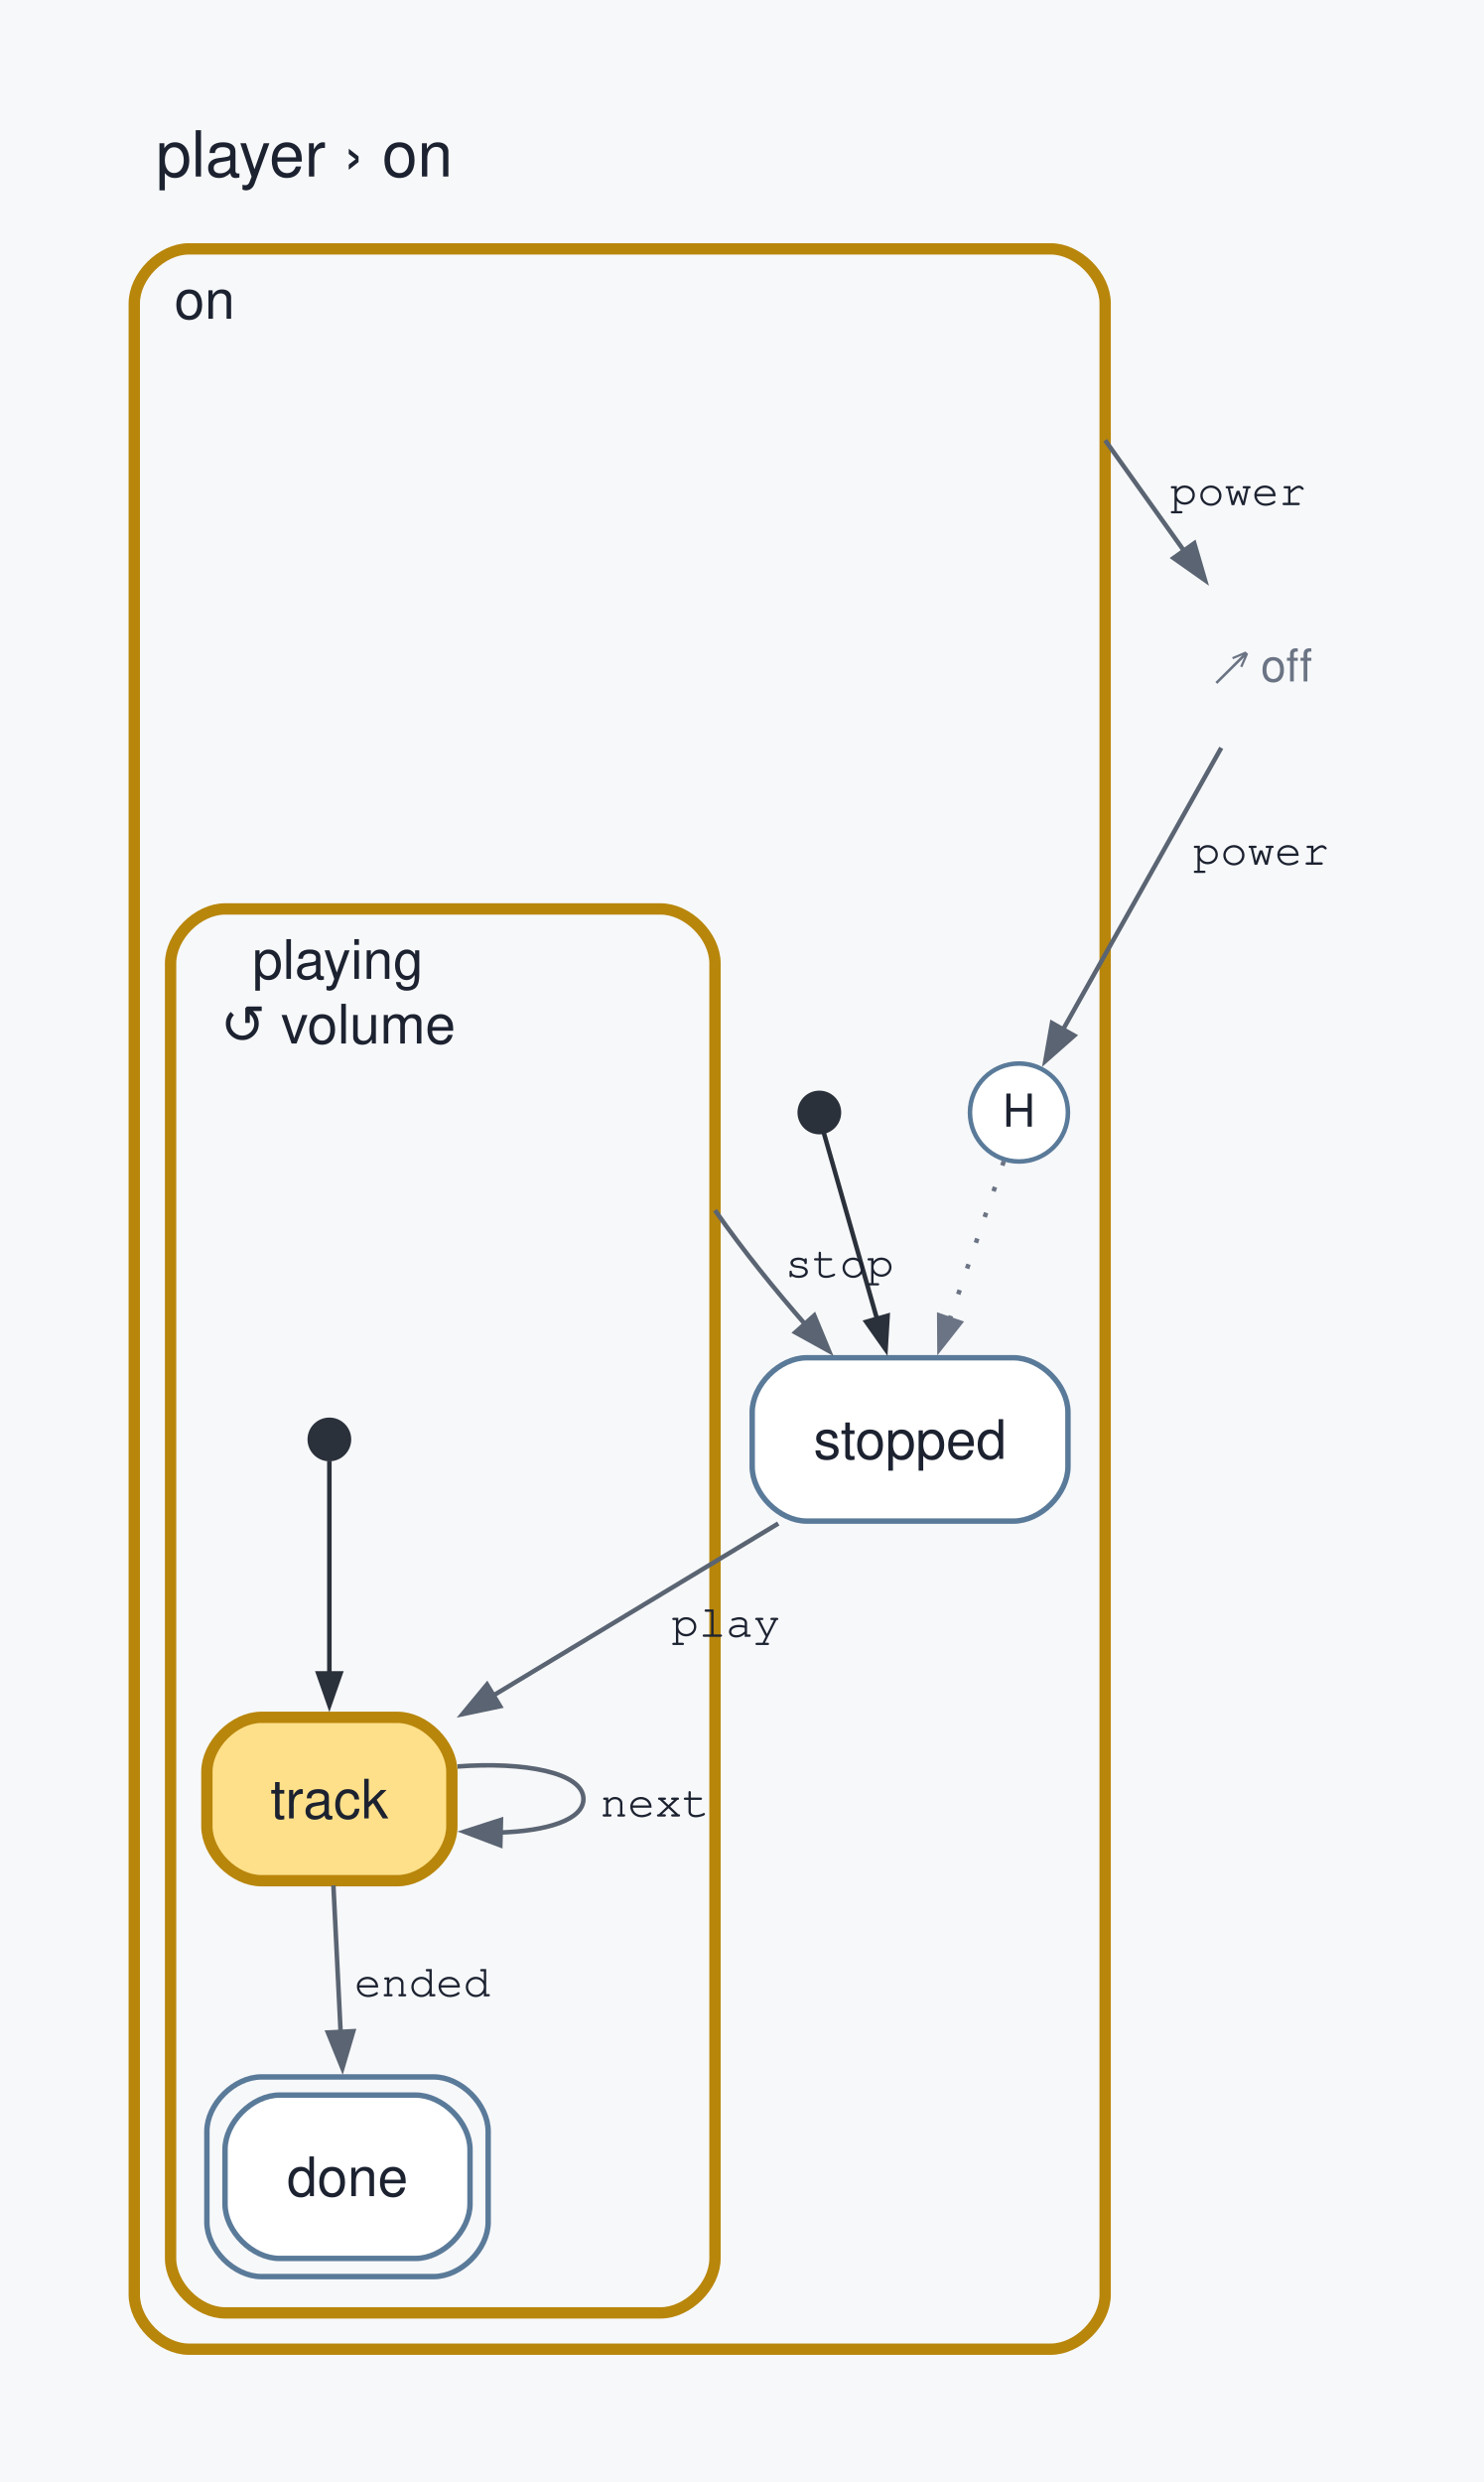
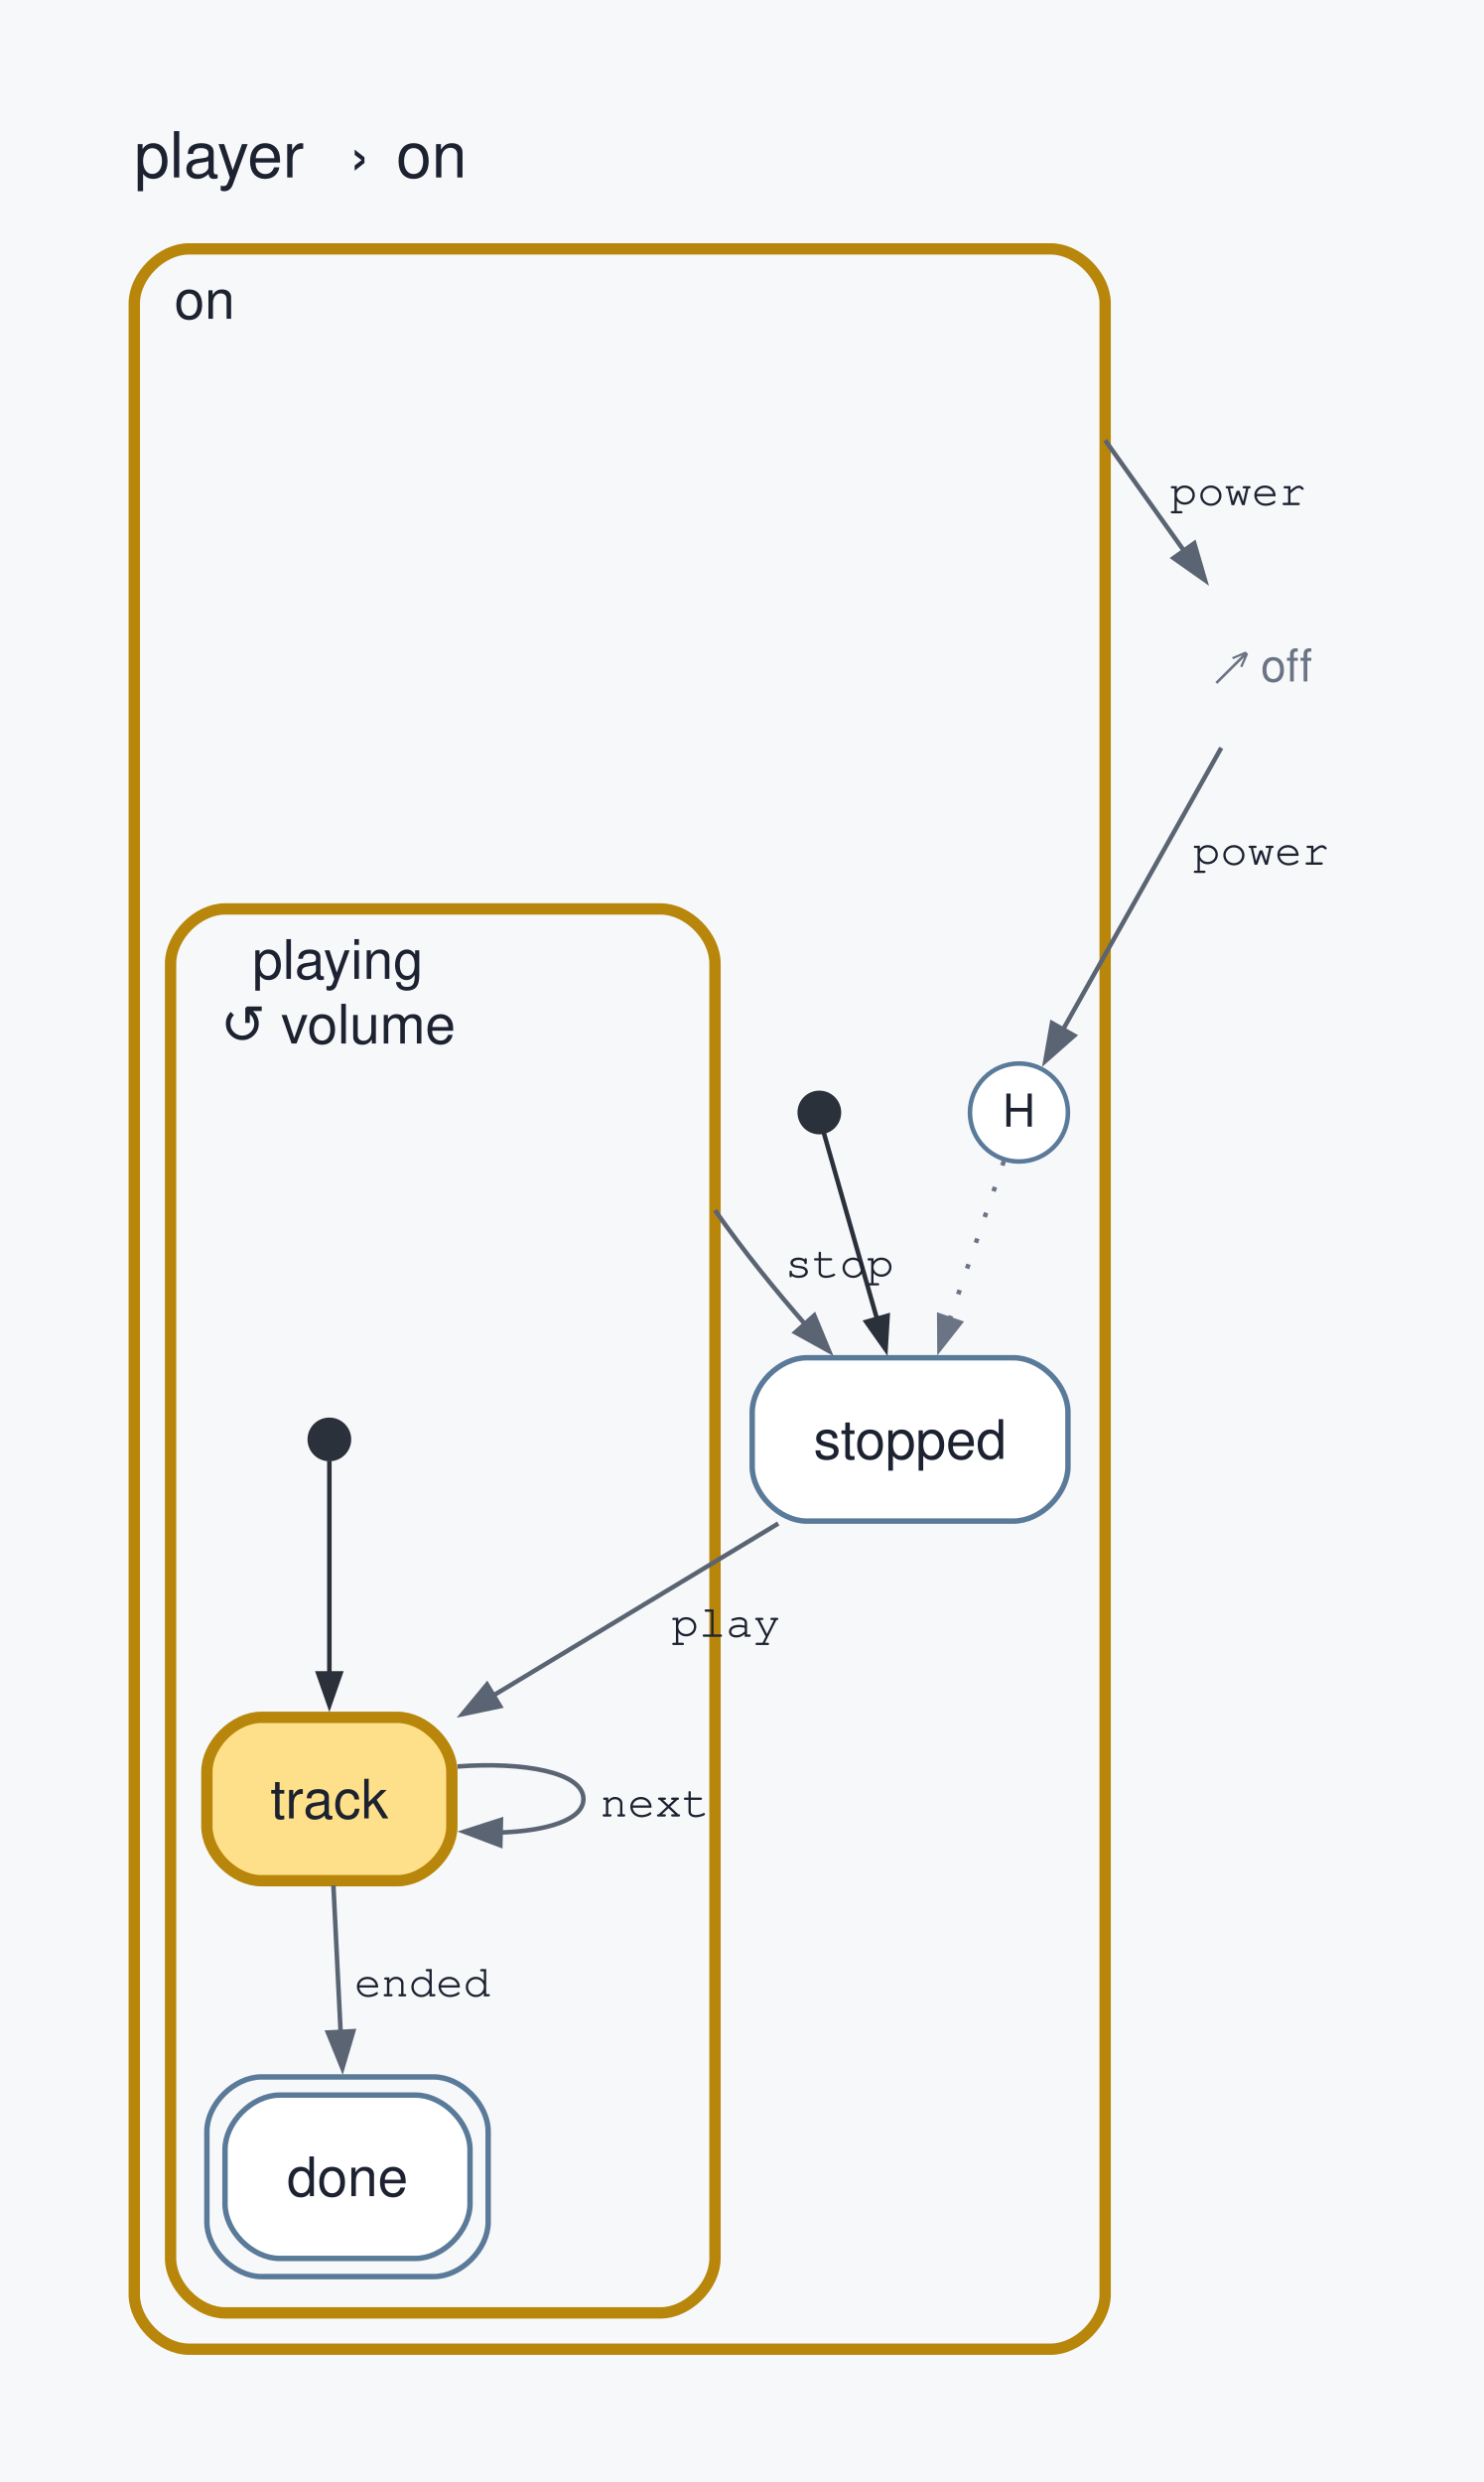
- <svg xmlns="http://www.w3.org/2000/svg" width="327pt" height="547pt" viewBox="0.00 0.00 327.00 547.00">
+ <svg xmlns="http://www.w3.org/2000/svg" xmlns:xlink="http://www.w3.org/1999/xlink" width="327pt" height="547pt" viewBox="0.00 0.00 327.00 547.00">
  <g id="graph0" class="graph" transform="scale(1 1) rotate(0) translate(21.6 525.73)">
    <polygon fill="#f7f8fa" stroke="none" points="-21.6,21.6 -21.6,-525.73 305.6,-525.73 305.6,21.6 -21.6,21.6" />
-     <text xml:space="preserve" text-anchor="middle" x="45.5" y="-486.83" font-family="Helvetica,sans-Serif" font-size="14.00" fill="#1c2230">player › on</text>
+     <g id="a_crumb:player">
+       <a xlink:title="Out to player">
+         <text xml:space="preserve" text-anchor="start" x="8" y="-486.63" font-family="Helvetica,sans-Serif" font-size="14.00" fill="#1c2230">player</text>
+       </a>
+     </g>
+     <text xml:space="preserve" text-anchor="start" x="51.5" y="-486.63" font-family="Helvetica,sans-Serif" font-size="14.00" fill="#1c2230"> › </text>
+     <text xml:space="preserve" text-anchor="start" x="65.75" y="-486.63" font-family="Helvetica,sans-Serif" font-size="14.00" fill="#1c2230">on</text>
    <g id="state:player/on" class="cluster sv-container">
      <path fill="#f7f8fa" stroke="#b8860b" stroke-width="2.5" d="M20,-8C20,-8 210,-8 210,-8 216,-8 222,-14 222,-20 222,-20 222,-458.88 222,-458.88 222,-464.88 216,-470.88 210,-470.88 210,-470.88 20,-470.88 20,-470.88 14,-470.88 8,-464.88 8,-458.88 8,-458.88 8,-20 8,-20 8,-14 14,-8 20,-8" />
      <text xml:space="preserve" text-anchor="middle" x="23.5" y="-455.48" font-family="Helvetica,sans-Serif" font-size="12.00" fill="#1c2230">on</text>
    </g>
    <g id="state:on/playing" class="cluster sv-container">
      <path fill="#f7f8fa" stroke="#b8860b" stroke-width="2.5" d="M28,-16C28,-16 124,-16 124,-16 130,-16 136,-22 136,-28 136,-28 136,-313.41 136,-313.41 136,-319.41 130,-325.41 124,-325.41 124,-325.41 28,-325.41 28,-325.41 22,-325.41 16,-319.41 16,-313.41 16,-313.41 16,-28 16,-28 16,-22 22,-16 28,-16" />
      <text xml:space="preserve" text-anchor="middle" x="52.88" y="-310.01" font-family="Helvetica,sans-Serif" font-size="12.00" fill="#1c2230">playing</text>
      <text xml:space="preserve" text-anchor="middle" x="52.88" y="-295.76" font-family="Helvetica,sans-Serif" font-size="12.00" fill="#1c2230">↺ volume</text>
    </g>
    <g id="stub:player/off" class="node sv-stub">
      <text xml:space="preserve" text-anchor="middle" x="257" y="-375.54" font-family="Helvetica,sans-Serif" font-size="10.00" fill="#6b7484">↗ off</text>
    </g>
    <g id="edge4" class="edge">
      <path fill="none" stroke="#5a6472" d="M222,-428.7C226.89,-421.85 233.35,-412.8 239.38,-404.34" />
      <polygon fill="#5a6472" stroke="#5a6472" points="241.64,-406 244.01,-397.87 237.08,-402.75 241.64,-406" />
      <text xml:space="preserve" text-anchor="middle" x="251.3" y="-414.41" font-family="Courier,monospace" font-size="10.00" fill="#1c2230"> power </text>
    </g>
    <g id="node2" class="node">
      <ellipse fill="#2b313b" stroke="#2b313b" cx="159" cy="-280.55" rx="4.32" ry="4.32" />
    </g>
    <g id="state:on/stopped" class="node sv-state">
      <path fill="#ffffff" stroke="#5a7a99" stroke-width="1.2" d="M201.8,-226.5C201.8,-226.5 156.2,-226.5 156.2,-226.5 150.2,-226.5 144.2,-220.5 144.2,-214.5 144.2,-214.5 144.2,-202.5 144.2,-202.5 144.2,-196.5 150.2,-190.5 156.2,-190.5 156.2,-190.5 201.8,-190.5 201.8,-190.5 207.8,-190.5 213.8,-196.5 213.8,-202.5 213.8,-202.5 213.8,-214.5 213.8,-214.5 213.8,-220.5 207.8,-226.5 201.8,-226.5" />
      <text xml:space="preserve" text-anchor="middle" x="179" y="-204.22" font-family="Helvetica,sans-Serif" font-size="12.00" fill="#1c2230">stopped</text>
    </g>
    <g id="edge1" class="edge">
      <path fill="none" stroke="#2b313b" d="M159.96,-276.17C162.09,-268.72 167.35,-250.32 171.8,-234.73" />
      <polygon fill="#2b313b" stroke="#2b313b" points="174.05,-235.76 173.61,-228.36 169.34,-234.42 174.05,-235.76" />
    </g>
    <g id="state:on/resume" class="node sv-state">
      <ellipse fill="#ffffff" stroke="#5a7a99" cx="203" cy="-280.55" rx="10.8" ry="10.8" />
      <text xml:space="preserve" text-anchor="middle" x="203" y="-277.43" font-family="Helvetica,sans-Serif" font-size="10.00" fill="#1c2230">H</text>
    </g>
    <g id="edge3" class="edge">
      <path fill="none" stroke="#6b7484" stroke-dasharray="1,5" d="M199.66,-269.81C196.59,-260.83 191.88,-247.1 187.74,-235.01" />
      <polygon fill="#6b7484" stroke="#6b7484" points="190.07,-234.24 185.48,-228.41 185.43,-235.83 190.07,-234.24" />
    </g>
    <g id="state:playing/track" class="node sv-state">
      <path fill="#ffe08a" stroke="#b8860b" stroke-width="2.5" d="M66,-147.25C66,-147.25 36,-147.25 36,-147.25 30,-147.25 24,-141.25 24,-135.25 24,-135.25 24,-123.25 24,-123.25 24,-117.25 30,-111.25 36,-111.25 36,-111.25 66,-111.25 66,-111.25 72,-111.25 78,-117.25 78,-123.25 78,-123.25 78,-135.25 78,-135.25 78,-141.25 72,-147.25 66,-147.25" />
      <text xml:space="preserve" text-anchor="middle" x="51" y="-124.97" font-family="Helvetica,sans-Serif" font-size="12.00" fill="#1c2230">track</text>
    </g>
    <g id="edge5" class="edge">
      <path fill="none" stroke="#5a6472" d="M149.95,-189.97C131.28,-178.7 106.89,-163.98 86.99,-151.97" />
      <polygon fill="#5a6472" stroke="#5a6472" points="88.64,-149.7 80.35,-147.96 85.75,-154.49 88.64,-149.7" />
      <text xml:space="preserve" text-anchor="middle" x="138.41" y="-165" font-family="Courier,monospace" font-size="10.00" fill="#1c2230"> play </text>
    </g>
    <g id="edge6" class="edge">
      <path fill="none" stroke="#5a6472" d="M136,-259.01C142.29,-250 149.39,-241.29 155.98,-233.75" />
      <polygon fill="#5a6472" stroke="#5a6472" points="157.88,-235.82 161.13,-227.99 153.71,-232.09 157.88,-235.82" />
      <text xml:space="preserve" text-anchor="middle" x="163.44" y="-244.25" font-family="Courier,monospace" font-size="10.00" fill="#1c2230"> stop </text>
    </g>
    <g id="node6" class="node">
      <ellipse fill="#2b313b" stroke="#2b313b" cx="51" cy="-208.5" rx="4.32" ry="4.32" />
    </g>
    <g id="edge2" class="edge">
      <path fill="none" stroke="#2b313b" d="M51,-203.77C51,-195.33 51,-174.11 51,-156.63" />
      <polygon fill="#2b313b" stroke="#2b313b" points="53.45,-156.93 51,-149.93 48.55,-156.93 53.45,-156.93" />
    </g>
    <g id="edge7" class="edge">
      <path fill="none" stroke="#5a6472" d="M79.24,-136.42C93.84,-137.52 107,-135.13 107,-129.25 107,-124.65 98.97,-122.19 88.49,-121.86" />
      <polygon fill="#5a6472" stroke="#5a6472" points="88.68,-119.05 80.75,-122.05 88.82,-124.65 88.68,-119.05" />
      <text xml:space="preserve" text-anchor="middle" x="122.75" y="-125.38" font-family="Courier,monospace" font-size="10.00" fill="#1c2230"> next </text>
    </g>
    <g id="state:playing/done" class="node sv-state">
      <path fill="#ffffff" stroke="#5a7a99" stroke-width="1.2" d="M70,-64C70,-64 40,-64 40,-64 34,-64 28,-58 28,-52 28,-52 28,-40 28,-40 28,-34 34,-28 40,-28 40,-28 70,-28 70,-28 76,-28 82,-34 82,-40 82,-40 82,-52 82,-52 82,-58 76,-64 70,-64" />
      <path fill="none" stroke="#5a7a99" stroke-width="1.2" d="M74,-68C74,-68 36,-68 36,-68 30,-68 24,-62 24,-56 24,-56 24,-36 24,-36 24,-30 30,-24 36,-24 36,-24 74,-24 74,-24 80,-24 86,-30 86,-36 86,-36 86,-56 86,-56 86,-62 80,-68 74,-68" />
      <text xml:space="preserve" text-anchor="middle" x="55" y="-41.73" font-family="Helvetica,sans-Serif" font-size="12.00" fill="#1c2230">done</text>
    </g>
    <g id="edge8" class="edge">
      <path fill="none" stroke="#5a6472" d="M51.89,-110.22C52.36,-100.67 52.95,-88.69 53.49,-77.72" />
      <polygon fill="#5a6472" stroke="#5a6472" points="56.27,-78.08 53.87,-69.95 50.68,-77.8 56.27,-78.08" />
      <text xml:space="preserve" text-anchor="middle" x="71.49" y="-85.75" font-family="Courier,monospace" font-size="10.00" fill="#1c2230"> ended </text>
    </g>
    <g id="edge9" class="edge">
      <path fill="none" stroke="#5a6472" d="M247.59,-360.92C237.82,-343.52 222.58,-316.41 212.7,-298.81" />
      <polygon fill="#5a6472" stroke="#5a6472" points="215.18,-297.5 208.82,-291.9 210.29,-300.25 215.18,-297.5" />
      <text xml:space="preserve" text-anchor="middle" x="256.37" y="-335.16" font-family="Courier,monospace" font-size="10.00" fill="#1c2230"> power </text>
    </g>
  </g>
</svg>
